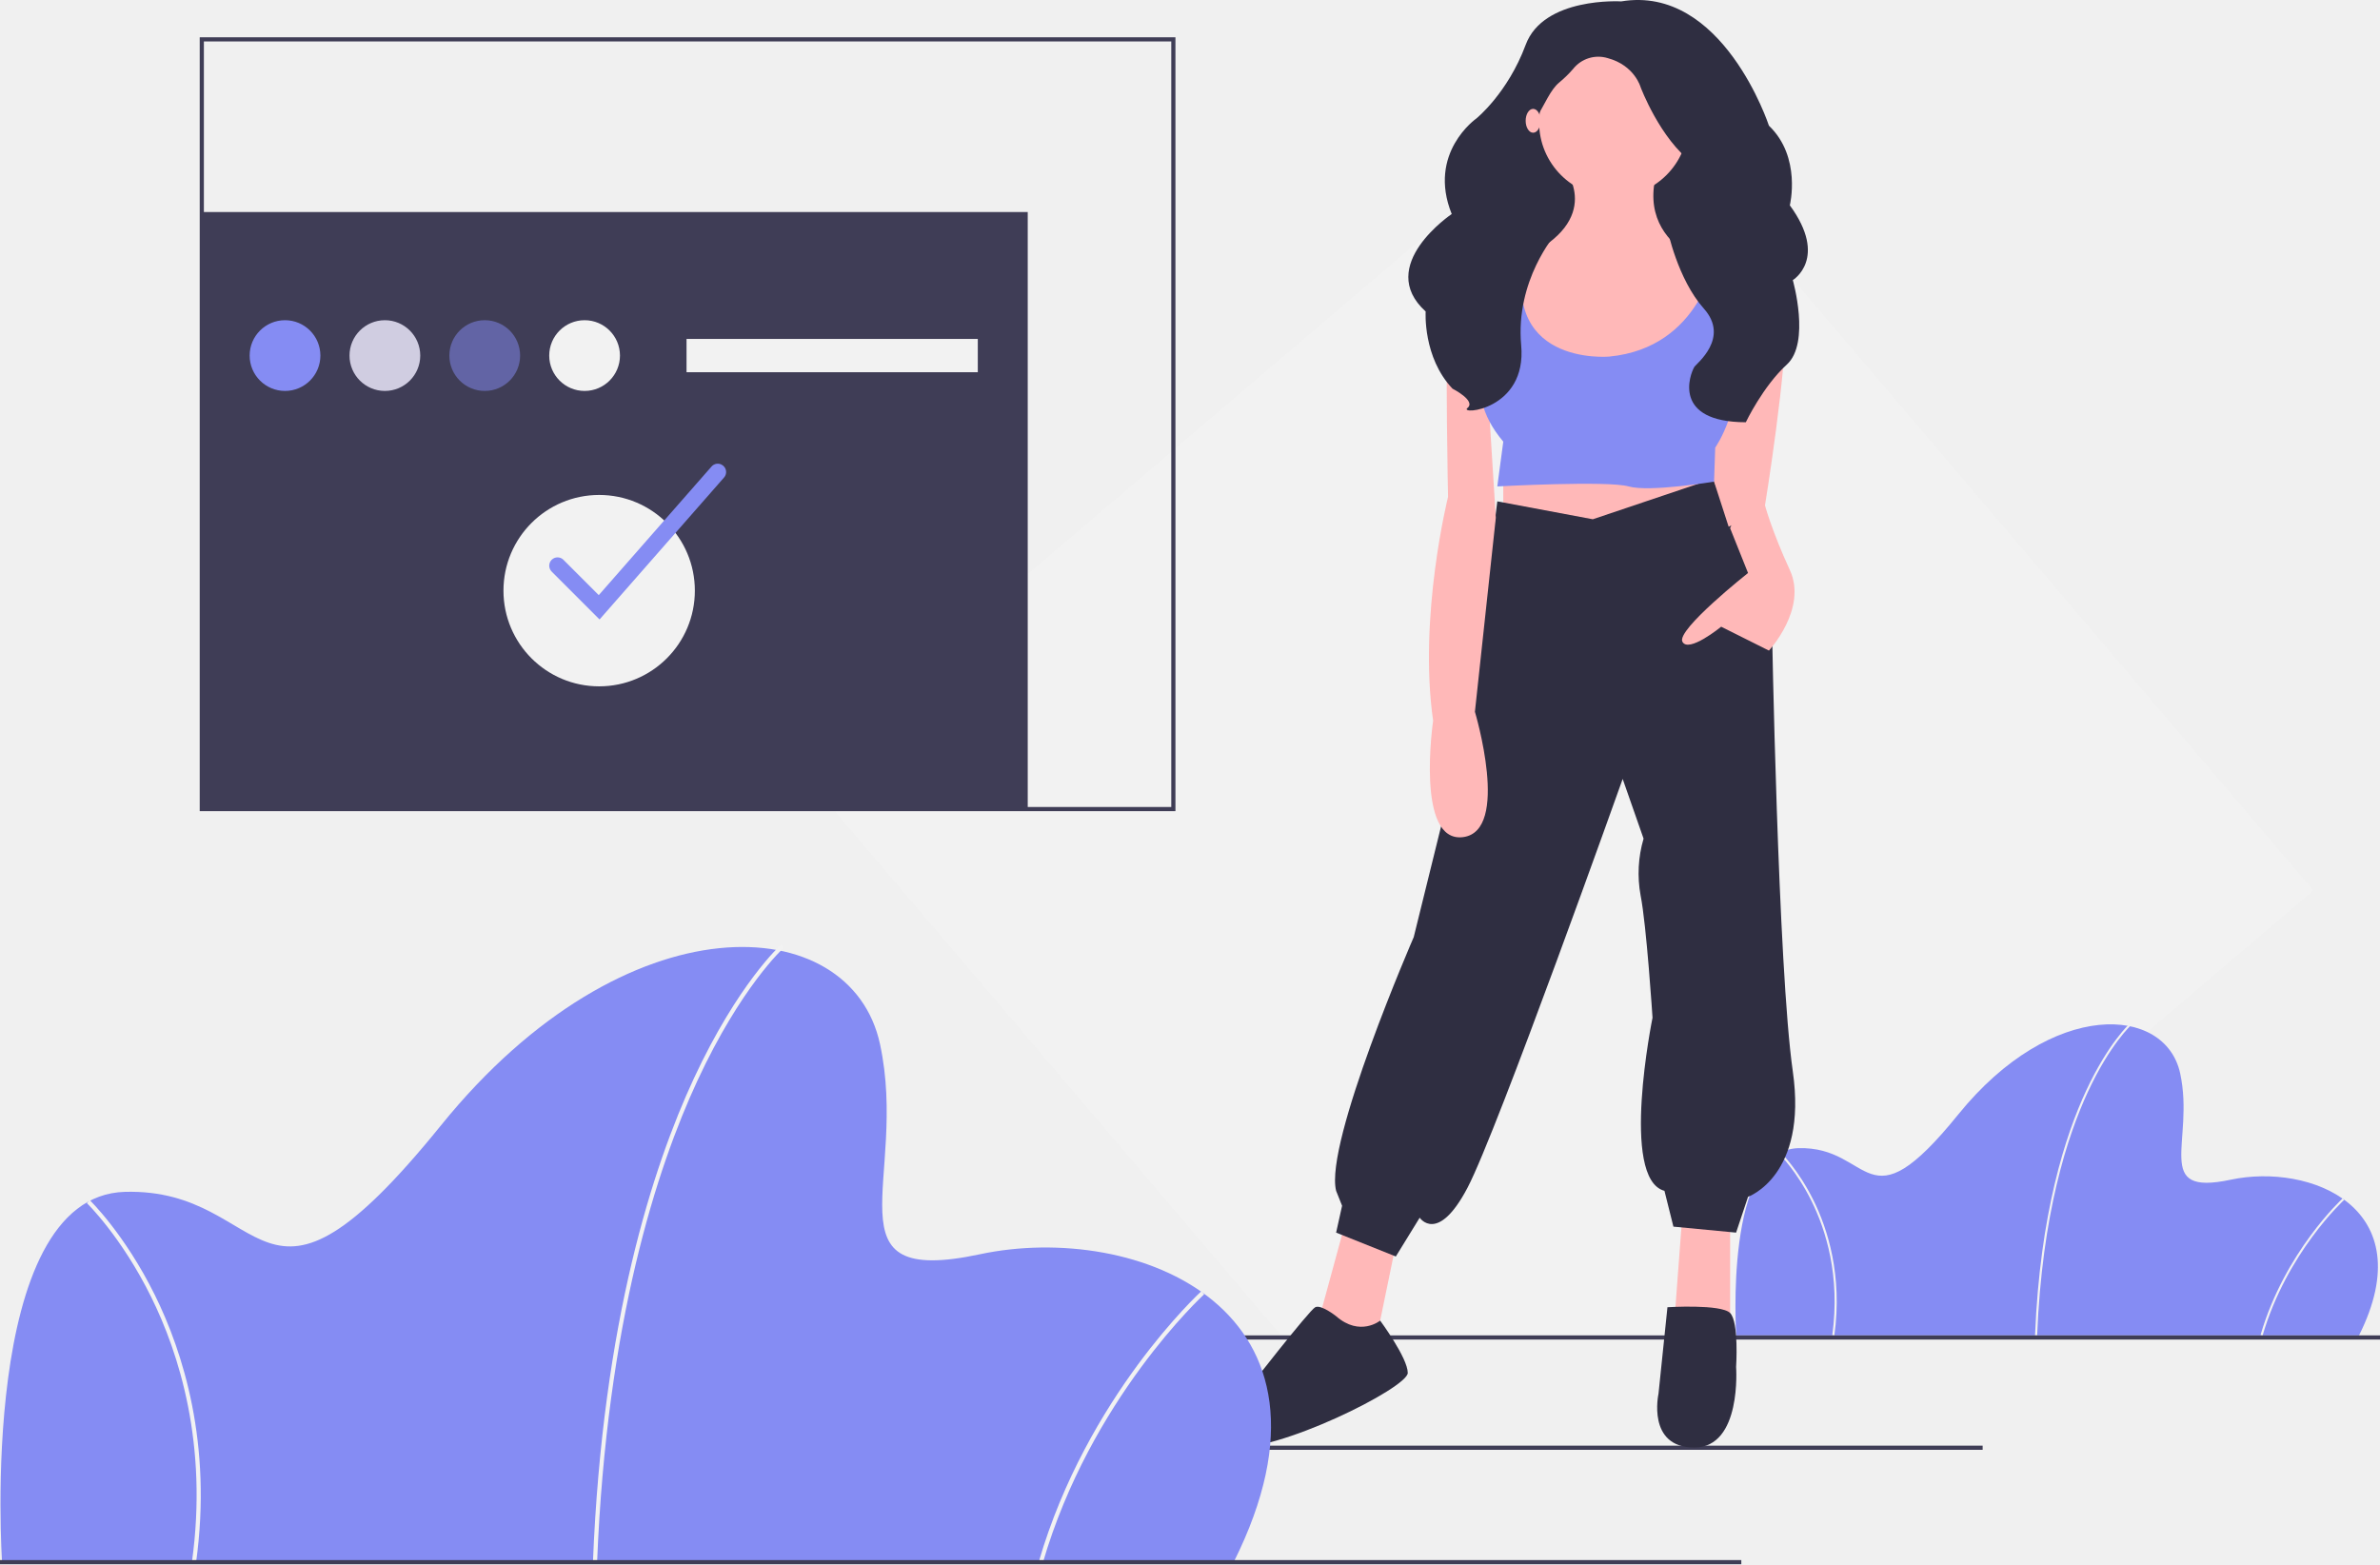
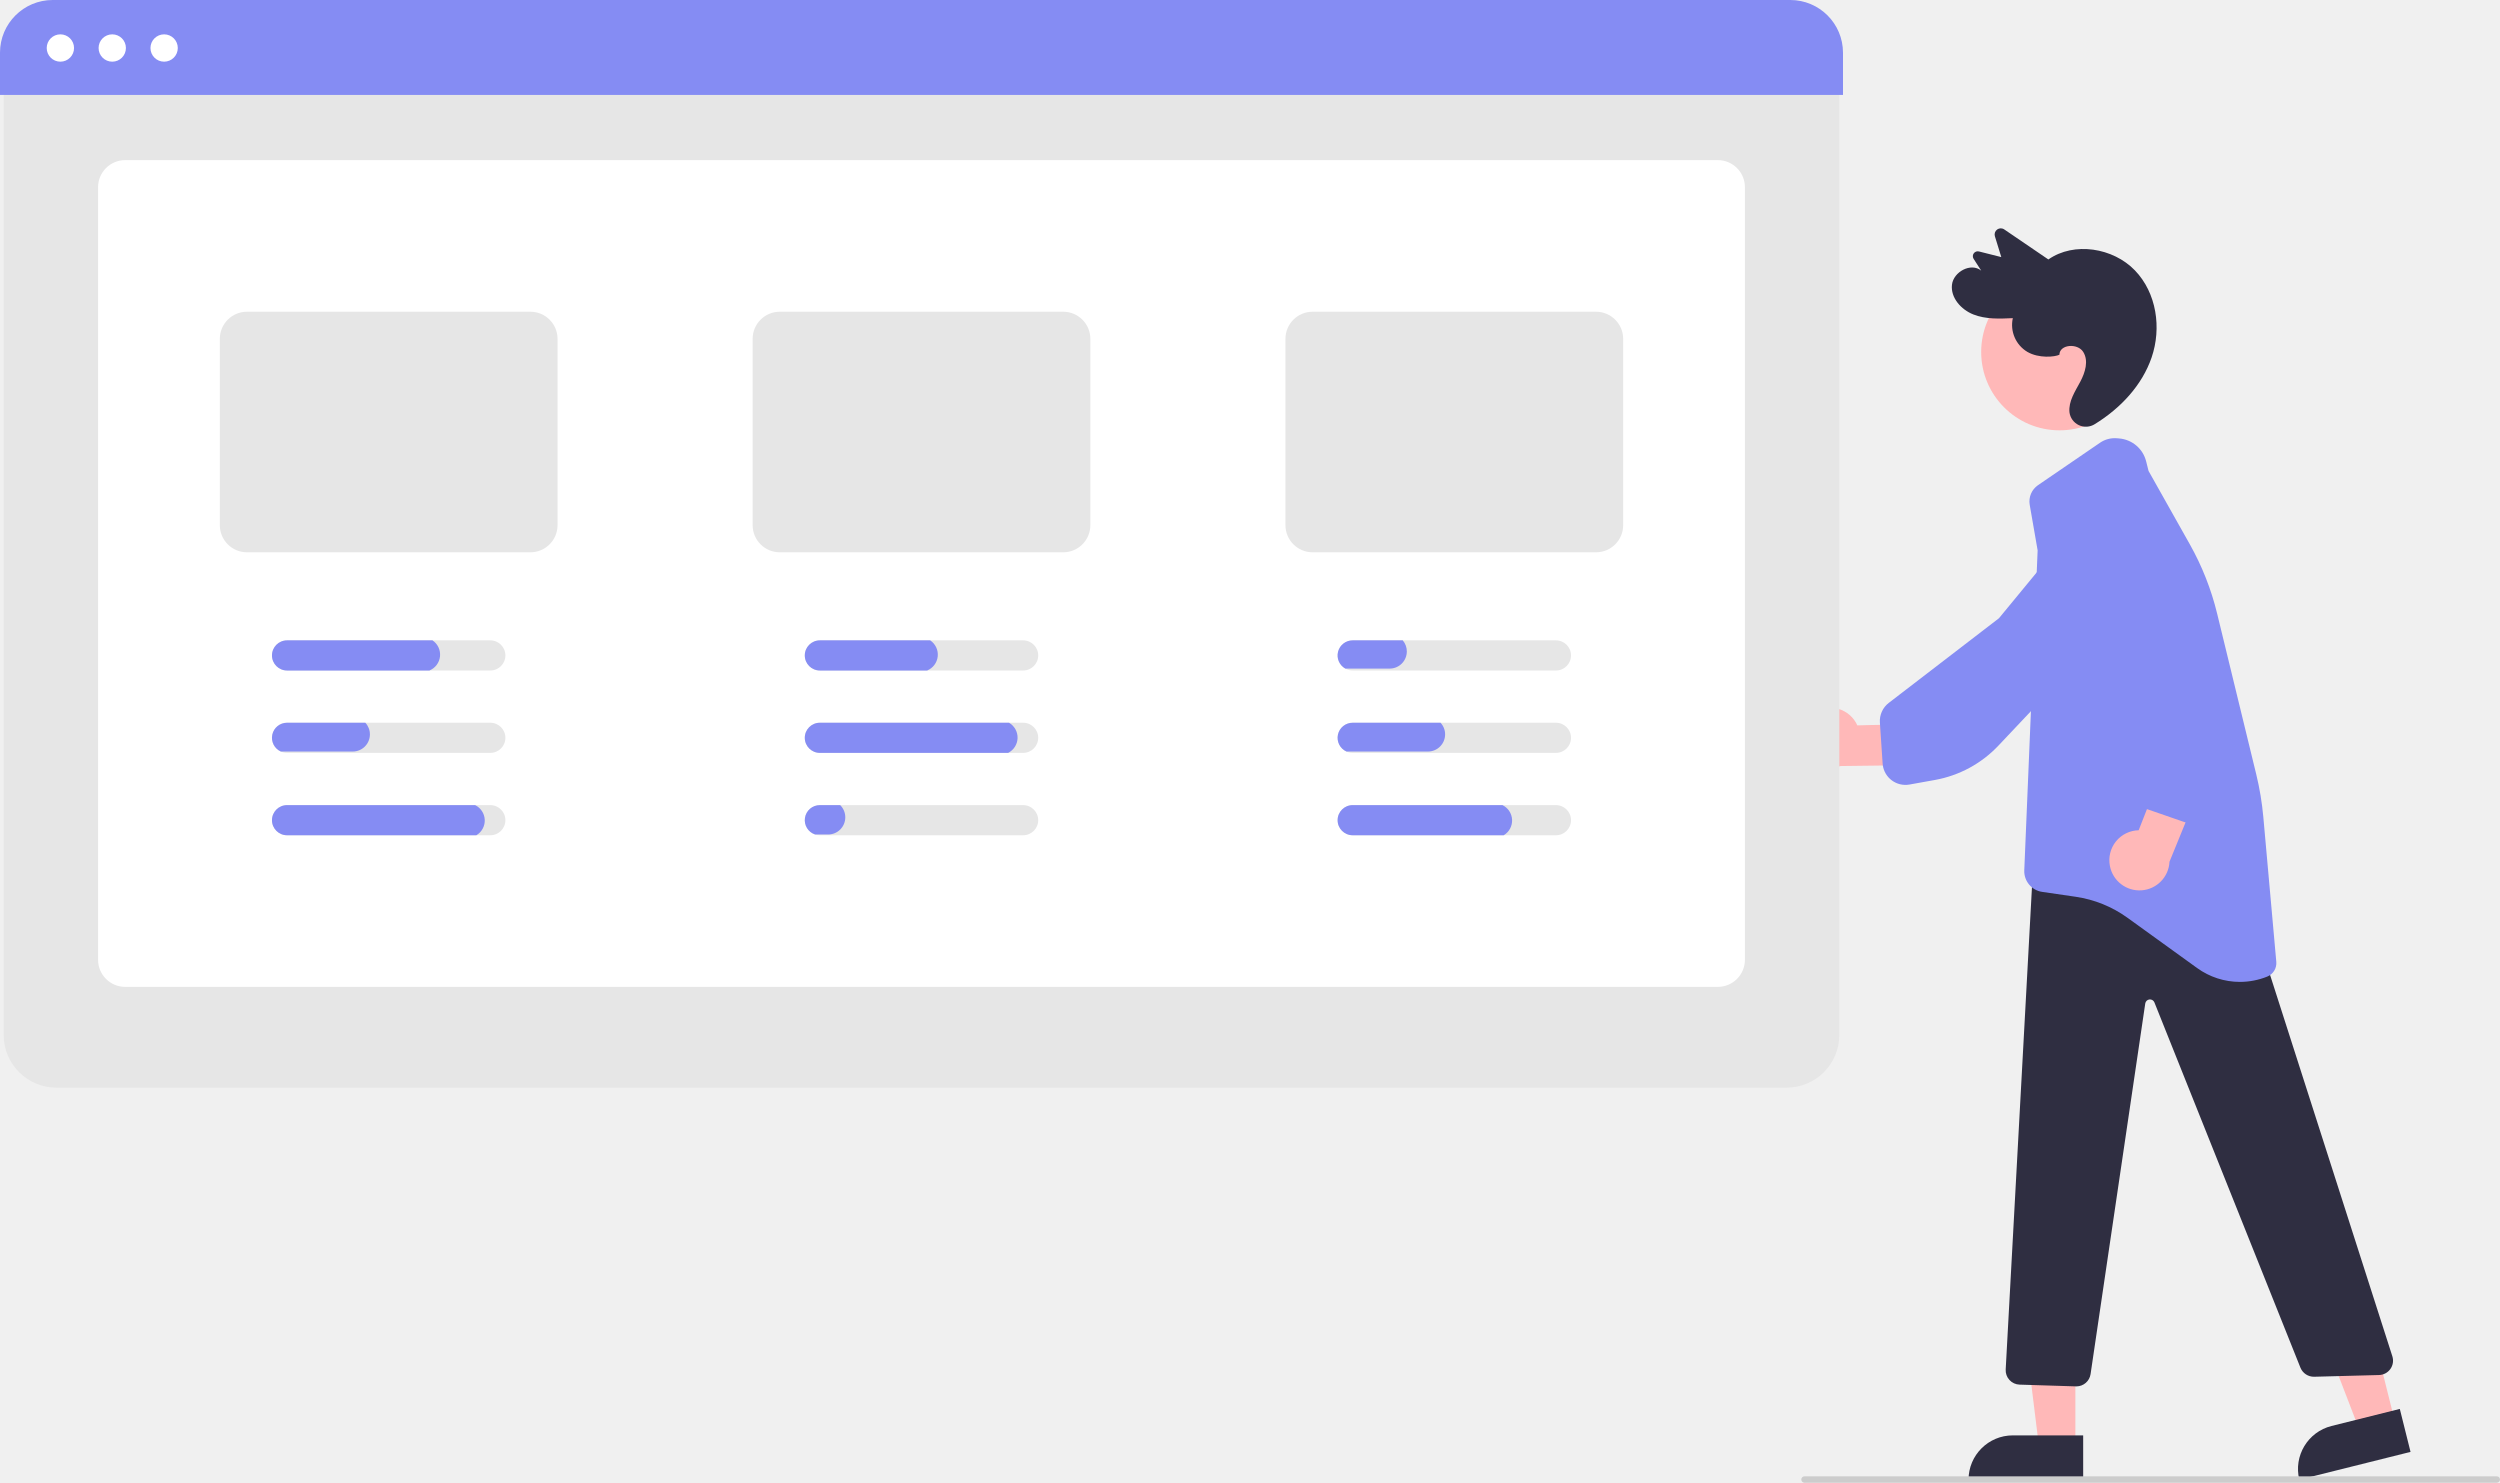
- <svg xmlns="http://www.w3.org/2000/svg" id="a3f12c09-8e82-4948-a300-d3a23113d6dc" data-name="Layer 1" width="1144" height="751.924" viewBox="0 0 1144 751.924">
-   <polygon points="1111.983 428.056 904.837 604.443 859.514 643.032 732.687 642.258 624.449 641.6 615.459 641.547 593.494 615.748 506.164 513.186 462.326 461.696 449.145 446.22 439.61 435.019 418.361 410.063 383.958 369.662 418.802 339.995 452.079 311.657 475.999 291.291 777.168 34.846 1111.983 428.056" fill="#f2f2f2" />
-   <rect x="97" y="101.924" width="397" height="287" fill="#3f3d56" />
-   <rect x="579" y="694.924" width="374" height="2" fill="#3f3d56" />
-   <path d="M1161.924,715.962H862.57s-6.068-88.997,29.834-90.008,31.857,39.442,76.861-16.181,99.616-52.589,106.695-19.721-13.653,59.163,24.272,51.072S1192.769,654.271,1161.924,715.962Z" transform="translate(-28 -74.03824)" fill="#858cf3" />
-   <path d="M1007.194,715.982l-1.01-.04c2.356-58.595,14.628-96.243,24.508-117.507,10.727-23.089,21.064-32.436,21.167-32.528l.672.756c-.102.091-10.318,9.345-20.959,32.278C1021.746,620.115,1009.541,657.608,1007.194,715.982Z" transform="translate(-28 -74.03824)" fill="#f2f2f2" />
-   <path d="M1115.538,716.103l-.971-.282c11.691-40.126,39.22-65.461,39.497-65.712l.679.749C1154.469,651.106,1127.145,676.262,1115.538,716.103Z" transform="translate(-28 -74.03824)" fill="#f2f2f2" />
-   <path d="M909.72,716.031l-1.002-.139c3.966-28.606-3.198-50.8-9.907-64.38-7.264-14.705-15.553-22.736-15.636-22.816l.7-.73c.084.08,8.501,8.235,15.843,23.098C906.489,664.772,913.721,687.171,909.72,716.031Z" transform="translate(-28 -74.03824)" fill="#f2f2f2" />
-   <rect x="43" y="641.924" width="1101" height="2" fill="#3f3d56" />
-   <rect x="724.735" y="39.413" width="94.695" height="117.651" fill="#2f2e41" />
-   <polygon points="646.54 588.213 633.627 635.561 655.149 651.343 660.888 647.039 670.931 598.257 646.54 588.213" fill="#ffb8b8" />
-   <polygon points="808.669 583.909 804.365 641.3 831.626 641.3 831.626 588.213 808.669 583.909" fill="#ffb8b8" />
-   <polygon points="722.583 220.912 722.583 255.346 775.67 263.955 821.582 245.303 812.974 223.781 722.583 220.912" fill="#ffb8b8" />
-   <path d="M793.626,323.646l-45.913-8.609-11.478,93.26L707.54,524.514s-43.043,98.999-37.304,121.956l2.87,7.174-2.87,12.913,28.695,11.478,11.478-18.652s8.609,12.913,22.956-14.348S807.974,448.471,807.974,448.471l10.043,28.695a59.132,59.132,0,0,0-1.435,27.261c2.87,14.348,5.739,58.826,5.739,58.826s-15.782,77.478,5.739,83.217l4.304,17.217,30.13,2.87,5.739-17.217s28.695-10.043,21.522-60.26-10.043-215.216-10.043-215.216l-28.266-69.693Z" transform="translate(-28 -74.03824)" fill="#2f2e41" />
-   <path d="M670.236,706.73s-7.174-5.739-10.043-4.304-33,40.174-33,40.174-31.565,24.391-8.609,27.261,86.086-28.695,86.086-35.869-13.265-25.141-13.265-25.141S681.714,716.773,670.236,706.73Z" transform="translate(-28 -74.03824)" fill="#2f2e41" />
-   <path d="M829.496,702.425s25.826-1.604,30.13,2.785,2.87,25.911,2.87,25.911,2.87,38.739-20.087,38.739-17.217-25.826-17.217-25.826Z" transform="translate(-28 -74.03824)" fill="#2f2e41" />
-   <circle cx="775.67" cy="58.783" r="35.869" fill="#ffb8b8" />
-   <path d="M779.996,155.06s20.087,24.391-20.087,43.043,28.695,96.13,28.695,96.13,80.347-30.13,73.173-88.956c0,0-48.782-8.609-37.304-48.782Z" transform="translate(-28 -74.03824)" fill="#ffb8b8" />
-   <path d="M758.474,196.668s-33-4.304-34.435,22.956,0,93.26,0,93.26-14.348,57.391-7.174,107.608c0,0-8.609,58.826,14.348,55.956s5.739-60.26,5.739-60.26l10.043-93.26-4.304-68.869,18.652-41.608Z" transform="translate(-28 -74.03824)" fill="#ffb8b8" />
-   <path d="M853.447,203.007s31.287-.599,32.722,22.357-10.043,93.26-10.043,93.26l-17.217,8.609-15.782-48.782Z" transform="translate(-28 -74.03824)" fill="#ffb8b8" />
-   <path d="M862.495,320.776l-2.87,7.174,8.609,21.522s-34.435,27.261-31.565,33,18.652-7.174,18.652-7.174l22.956,11.478s18.652-20.087,10.043-38.739-11.934-31.04-11.934-31.04S863.93,316.472,862.495,320.776Z" transform="translate(-28 -74.03824)" fill="#ffb8b8" />
-   <path d="M752.018,191.647l-4.304,47.347s-20.087,20.087,2.87,47.347l-2.87,21.522s53.087-2.87,63.13,0,41.06-2.31,41.06-2.31l.548-16.342s14.348-20.087,10.043-50.217,0-40.174,0-40.174l-10.043-1.435s-6.456,43.761-50.934,48.065c0,0-55.239,5.022-39.456-53.804Z" transform="translate(-28 -74.03824)" fill="#858cf3" />
-   <path d="M807.257,74.713s-37.304-2.313-45.913,20.885-23.674,35.376-23.674,35.376-23.731,16.496-11.866,45.944c0,0-36.917,24.808-12.526,46.846,0,0-1.435,22.037,12.913,37.116,0,0,11.478,5.799,7.174,9.279s28.695,1.16,25.826-30.157,16.5-53.376,16.5-53.376-18.652-40.603-10.043-54.521c5.227-8.45,7.471-14.752,11.81-18.399a54.432,54.432,0,0,0,6.698-6.537,15.455,15.455,0,0,1,16.644-5.191c12.913,3.48,15.782,13.918,15.782,13.918s9.326,24.937,25.108,36.536-12.196,31.896-12.196,31.896,4.863,23.898,17.497,38.046-3.641,26.481-4.584,28.067c-2.152,3.619-10.747,26.474,24.757,26.576,0,0,8.243-17.297,19.721-27.736s2.87-40.595,2.87-40.595,17.217-10.439-1.435-35.956c0,0,5.739-23.197-10.043-38.276C878.278,134.453,856.039,66.594,807.257,74.713Z" transform="translate(-28 -74.03824)" fill="#2f2e41" />
-   <ellipse cx="736.931" cy="58.065" rx="3.587" ry="5.739" fill="#ffb8b8" />
-   <path d="M621,824.962H29s-12-176,59-178,63,78,152-32,197-104,211-39-27,117,48,101S682,702.962,621,824.962Z" transform="translate(-28 -74.03824)" fill="#858cf3" />
-   <path d="M315.007,825.002l-1.998-.08c4.66-115.877,28.928-190.329,48.466-232.381,21.214-45.661,41.656-64.145,41.86-64.327l1.329,1.495c-.201.18-20.405,18.48-41.449,63.832C343.785,635.415,319.649,709.561,315.007,825.002Z" transform="translate(-28 -74.03824)" fill="#f2f2f2" />
-   <path d="M529.267,825.241l-1.92-.559c23.119-79.354,77.562-129.455,78.109-129.952l1.344,1.48C606.257,696.704,552.222,746.451,529.267,825.241Z" transform="translate(-28 -74.03824)" fill="#f2f2f2" />
-   <path d="M122.243,825.099l-1.981-.275c7.844-56.57-6.325-100.461-19.592-127.318-14.366-29.08-30.757-44.963-30.921-45.12l1.384-1.443c.167.159,16.811,16.286,31.33,45.678C115.854,723.729,130.156,768.025,122.243,825.099Z" transform="translate(-28 -74.03824)" fill="#f2f2f2" />
-   <rect y="749.924" width="837" height="2" fill="#3f3d56" />
-   <path d="M593,463.962H124v-372H593Zm-467-2H591v-368H126Z" transform="translate(-28 -74.03824)" fill="#3f3d56" />
-   <circle cx="137" cy="170.924" r="17" fill="#858cf3" />
-   <circle cx="185" cy="170.924" r="17" fill="#d0cde1" />
-   <circle cx="233" cy="170.924" r="17" fill="#858cf3" opacity="0.5" />
-   <circle cx="281" cy="170.924" r="17" fill="#f2f2f2" />
-   <rect x="330" y="162.924" width="140" height="16" fill="#f2f2f2" />
-   <circle cx="288" cy="283.924" r="46" fill="#f2f2f2" />
-   <path d="M316.191,371.81l-23.02-23.02a4,4,0,0,1,5.657-5.657l16.98,16.98,54.184-61.789a4,4,0,1,1,6.015,5.274Z" transform="translate(-28 -74.03824)" fill="#858cf3" />
+ <svg xmlns="http://www.w3.org/2000/svg" id="bad35430-0753-4ea0-bd4d-a210a3cfe00c" data-name="Layer 1" width="783.574" height="464.726" viewBox="0 0 783.574 464.726">
+   <path d="M776.529,441.056a9.377,9.377,0,0,1,13.828,3.939l21.421-.566L815.297,457.363l-30.261.374a9.428,9.428,0,0,1-8.506-16.68Z" transform="translate(-208.213 -217.637)" fill="#ffb8b8" />
+   <path d="M800.554,461.73a7.176,7.176,0,0,1-2.269-4.771l-.857-12.857a7.153,7.153,0,0,1,2.784-6.16l34.535-26.533,20.075-24.368a12.569,12.569,0,0,1,17.06-2.176l0.0 0a12.55,12.55,0,0,1,2.671,17.679l-23.383,31.217-16.647,17.63a36.207,36.207,0,0,1-19.788,10.702l-8.032,1.442a7.172,7.172,0,0,1-5.68-1.407Q800.779,461.94,800.554,461.73Z" transform="translate(-208.213 -217.637)" fill="#858cf3" />
+   <polygon points="750.584 445.362 739.493 448.132 723.53 406.669 739.9 402.581 750.584 445.362" fill="#ffb8b8" />
+   <path d="M940.552,663.383h22.048a0,0,0,0,1,0,0v13.882a0,0,0,0,1,0,0H926.67a0,0,0,0,1,0,0v0A13.882,13.882,0,0,1,940.552,663.383Z" transform="translate(-342.4784 31.20912) rotate(-14.02161)" fill="#2f2e41" />
+   <polygon points="650.479 453.158 639.047 453.157 633.611 409.061 650.483 409.062 650.479 453.158" fill="#ffb8b8" />
+   <path d="M630.881,449.89h22.048a0,0,0,0,1,0,0v13.882a0,0,0,0,1,0,0H616.999a0,0,0,0,1,0,0v0A13.882,13.882,0,0,1,630.881,449.89Z" fill="#2f2e41" />
+   <circle cx="645.523" cy="110.318" r="24.561" fill="#ffb8b8" />
+   <path d="M853.689,328.825c.045-3.285,5.699-3.697,7.46-.897s.631,6.453-.921,9.368c-1.615,3.035-3.71,6.1-3.387,9.547a5.198,5.198,0,0,0,7.963,3.718c8.023-4.94,14.795-12.13,17.792-20.893,3.151-9.216,1.577-20.203-5.239-27.284s-19.036-9.084-27.126-3.423l-13.809-9.405a1.927,1.927,0,0,0-2.965,2.095l2.019,6.563-6.975-1.755a1.533,1.533,0,0,0-1.712,2.287l2.395,3.72c-3.193-2.627-8.71.367-9.168,4.419s2.836,7.787,6.708,9.314,8.198,1.353,12.369,1.155a9.823,9.823,0,0,0,4.558,10.575C847.258,330.02,852.24,329.527,853.689,328.825Z" transform="translate(-208.213 -217.637)" fill="#2f2e41" />
+   <path d="M859.01,652.173c-.047,0-.095-0-.143-.002l-17.658-.55a4.501,4.501,0,0,1-4.353-4.743l8.832-162.167,67.86,19.244L958.046,642.738a4.5,4.5,0,0,1-4.166,5.873l-20.338.54a4.542,4.542,0,0,1-4.298-2.828L883.473,531.829a1.5,1.5,0,0,0-2.877.337L863.459,648.33A4.5,4.5,0,0,1,859.01,652.173Z" transform="translate(-208.213 -217.637)" fill="#2f2e41" />
+   <path d="M910.254,525.396a22.88,22.88,0,0,1-13.418-4.36l-21.836-15.762a36.852,36.852,0,0,0-16.184-6.559l-10.507-1.532a6.565,6.565,0,0,1-5.627-6.788l4.187-100.249-2.486-14.291a6.181,6.181,0,0,1,2.593-6.146l19.461-13.315a8.142,8.142,0,0,1,5.23-1.395l.711.056a9.529,9.529,0,0,1,8.503,7.195l.746,2.985,12.948,23.018a85.423,85.423,0,0,1,8.548,21.681l12.274,50.439a90.979,90.979,0,0,1,2.209,13.348l4.065,45.359a4.549,4.549,0,0,1-2.859,4.659A23.028,23.028,0,0,1,910.254,525.396Z" transform="translate(-208.213 -217.637)" fill="#858cf3" />
+   <path d="M869.522,489.069a9.377,9.377,0,0,1,9.012-11.204l7.819-19.95,13.283,1.795-11.438,28.019a9.428,9.428,0,0,1-18.676,1.34Z" transform="translate(-208.213 -217.637)" fill="#ffb8b8" />
+   <path d="M897.918,474.989a7.176,7.176,0,0,1-5.278.233l-12.175-4.217a7.153,7.153,0,0,1-4.589-4.963L864.883,423.901,850.255,395.923a12.569,12.569,0,0,1,4.638-16.56l0-0a12.55,12.55,0,0,1,17.324,4.424l19.649,33.693,9.757,22.198a36.207,36.207,0,0,1,2.153,22.393l-1.799,7.96a7.173,7.173,0,0,1-3.507,4.684Q898.199,474.864,897.918,474.989Z" transform="translate(-208.213 -217.637)" fill="#858cf3" />
+   <path d="M768.208,558.538H225.867a16.519,16.519,0,0,1-16.5-16.5V236.239H784.708V542.038A16.519,16.519,0,0,1,768.208,558.538Z" transform="translate(-208.213 -217.637)" fill="#e6e6e6" />
+   <path d="M746.625,526.955H247.45a8.51,8.51,0,0,1-8.5-8.5V276.321a8.51,8.51,0,0,1,8.5-8.5H746.625a8.51,8.51,0,0,1,8.5,8.5V518.455A8.51,8.51,0,0,1,746.625,526.955Z" transform="translate(-208.213 -217.637)" fill="#fff" />
+   <path d="M785.862,247.385H208.213V234.137a16.519,16.519,0,0,1,16.5-16.5H769.362a16.519,16.519,0,0,1,16.5,16.5Z" transform="translate(-208.213 -217.637)" fill="#858cf3" />
+   <path d="M374.463,315.343h-88.85a8.506,8.506,0,0,0-8.5,8.5v58.4a8.506,8.506,0,0,0,8.5,8.5h88.85a8.512,8.512,0,0,0,8.5-8.5v-58.4A8.512,8.512,0,0,0,374.463,315.343Z" transform="translate(-208.213 -217.637)" fill="#e6e6e6" />
+   <path d="M541.463,315.343h-88.85a8.506,8.506,0,0,0-8.5,8.5v58.4a8.506,8.506,0,0,0,8.5,8.5h88.85a8.512,8.512,0,0,0,8.5-8.5v-58.4A8.512,8.512,0,0,0,541.463,315.343Z" transform="translate(-208.213 -217.637)" fill="#e6e6e6" />
+   <path d="M708.463,315.343h-88.85a8.506,8.506,0,0,0-8.5,8.5v58.4a8.506,8.506,0,0,0,8.5,8.5h88.85a8.512,8.512,0,0,0,8.5-8.5v-58.4A8.512,8.512,0,0,0,708.463,315.343Z" transform="translate(-208.213 -217.637)" fill="#e6e6e6" />
+   <path d="M361.893,418.343h-63.71a4.725,4.725,0,1,0,0,9.45h63.71a4.725,4.725,0,1,0,0-9.45Z" transform="translate(-208.213 -217.637)" fill="#e6e6e6" />
+   <path d="M361.893,444.163h-63.71a4.722,4.722,0,0,0-1.94,9.03,4.662,4.662,0,0,0,1.94.42h63.71a4.725,4.725,0,1,0,0-9.45Z" transform="translate(-208.213 -217.637)" fill="#e6e6e6" />
+   <path d="M361.893,469.983h-63.71a4.725,4.725,0,1,0,0,9.45h63.71a4.725,4.725,0,1,0,0-9.45Z" transform="translate(-208.213 -217.637)" fill="#e6e6e6" />
+   <path d="M528.893,418.343h-63.71a4.725,4.725,0,1,0,0,9.45h63.71a4.725,4.725,0,1,0,0-9.45Z" transform="translate(-208.213 -217.637)" fill="#e6e6e6" />
+   <path d="M528.893,444.163h-63.71a4.725,4.725,0,1,0,0,9.45h63.71a4.725,4.725,0,1,0,0-9.45Z" transform="translate(-208.213 -217.637)" fill="#e6e6e6" />
+   <path d="M528.893,469.983h-63.71a4.725,4.725,0,0,0-1.49,9.21,4.605,4.605,0,0,0,1.49.24h63.71a4.725,4.725,0,1,0,0-9.45Z" transform="translate(-208.213 -217.637)" fill="#e6e6e6" />
+   <path d="M695.893,418.343h-63.71a4.725,4.725,0,1,0,0,9.45h63.71a4.725,4.725,0,1,0,0-9.45Z" transform="translate(-208.213 -217.637)" fill="#e6e6e6" />
+   <path d="M695.893,444.163h-63.71a4.722,4.722,0,0,0-1.94,9.03,4.662,4.662,0,0,0,1.94.42h63.71a4.725,4.725,0,1,0,0-9.45Z" transform="translate(-208.213 -217.637)" fill="#e6e6e6" />
+   <path d="M695.893,469.983h-63.71a4.725,4.725,0,1,0,0,9.45h63.71a4.725,4.725,0,1,0,0-9.45Z" transform="translate(-208.213 -217.637)" fill="#e6e6e6" />
+   <circle cx="18.925" cy="15.049" r="4.283" fill="#fff" />
+   <circle cx="35.184" cy="15.049" r="4.283" fill="#fff" />
+   <circle cx="51.443" cy="15.049" r="4.283" fill="#fff" />
+   <path d="M343.763,418.343H298.183a4.725,4.725,0,1,0,0,9.45h44.63a5.379,5.379,0,0,0,.95-9.45Z" transform="translate(-208.213 -217.637)" fill="#858cf3" />
+   <path d="M322.713,444.163H298.183a4.722,4.722,0,0,0-1.94,9.03h22.53a5.382,5.382,0,0,0,5.38-5.38A5.271,5.271,0,0,0,322.713,444.163Z" transform="translate(-208.213 -217.637)" fill="#858cf3" />
+   <path d="M357.133,469.983H298.183a4.725,4.725,0,1,0,0,9.45H357.513a5.368,5.368,0,0,0-.38-9.45Z" transform="translate(-208.213 -217.637)" fill="#858cf3" />
+   <path d="M647.873,418.343H632.183a4.725,4.725,0,0,0-2.31,8.85h13.9a5.382,5.382,0,0,0,5.38-5.38A5.295,5.295,0,0,0,647.873,418.343Z" transform="translate(-208.213 -217.637)" fill="#858cf3" />
+   <path d="M659.713,444.163H632.183a4.722,4.722,0,0,0-1.94,9.03h25.53a5.382,5.382,0,0,0,5.38-5.38A5.271,5.271,0,0,0,659.713,444.163Z" transform="translate(-208.213 -217.637)" fill="#858cf3" />
+   <path d="M679.133,469.983H632.183a4.725,4.725,0,1,0,0,9.45H679.513a5.368,5.368,0,0,0-.38-9.45Z" transform="translate(-208.213 -217.637)" fill="#858cf3" />
+   <path d="M524.463,444.163H465.183a4.725,4.725,0,1,0,0,9.45h59.01a5.368,5.368,0,0,0,.27-9.45Z" transform="translate(-208.213 -217.637)" fill="#858cf3" />
+   <path d="M471.543,469.983H465.183a4.725,4.725,0,0,0-1.49,9.21h4.08a5.382,5.382,0,0,0,5.38-5.38A5.314,5.314,0,0,0,471.543,469.983Z" transform="translate(-208.213 -217.637)" fill="#858cf3" />
+   <path d="M499.763,418.343H465.183a4.725,4.725,0,1,0,0,9.45h33.63a5.379,5.379,0,0,0,.95-9.45Z" transform="translate(-208.213 -217.637)" fill="#858cf3" />
+   <path d="M990.787,682.363h-217a1,1,0,0,1,0-2h217a1,1,0,1,1,0,2Z" transform="translate(-208.213 -217.637)" fill="#ccc" />
</svg>
